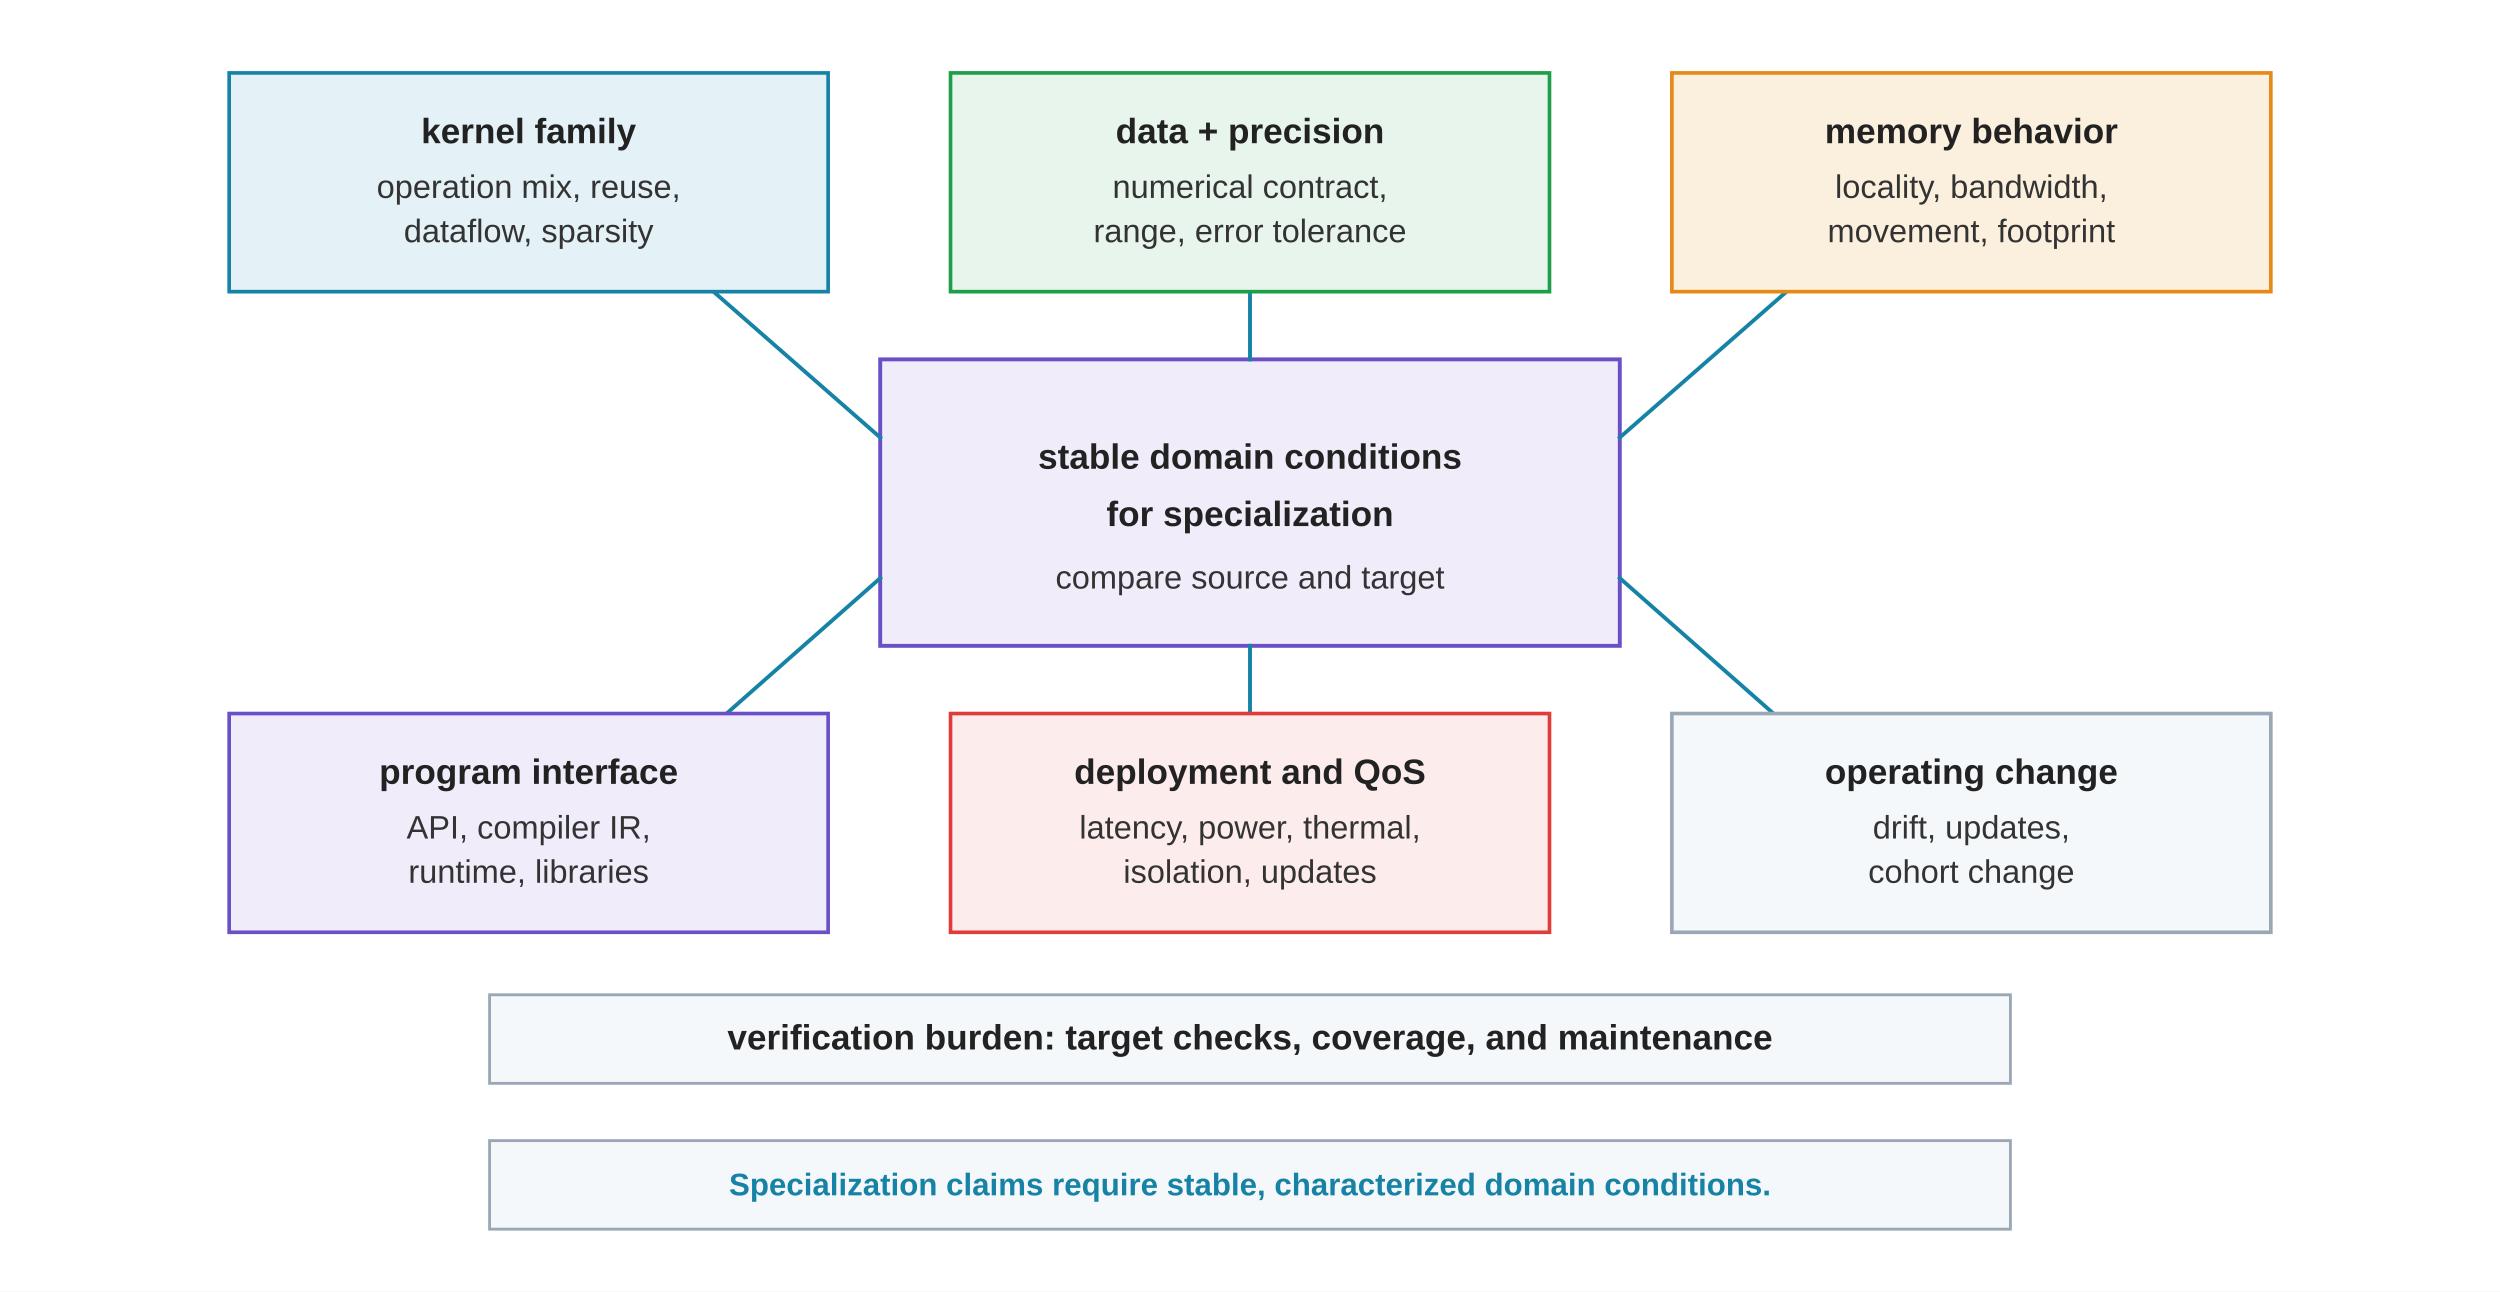
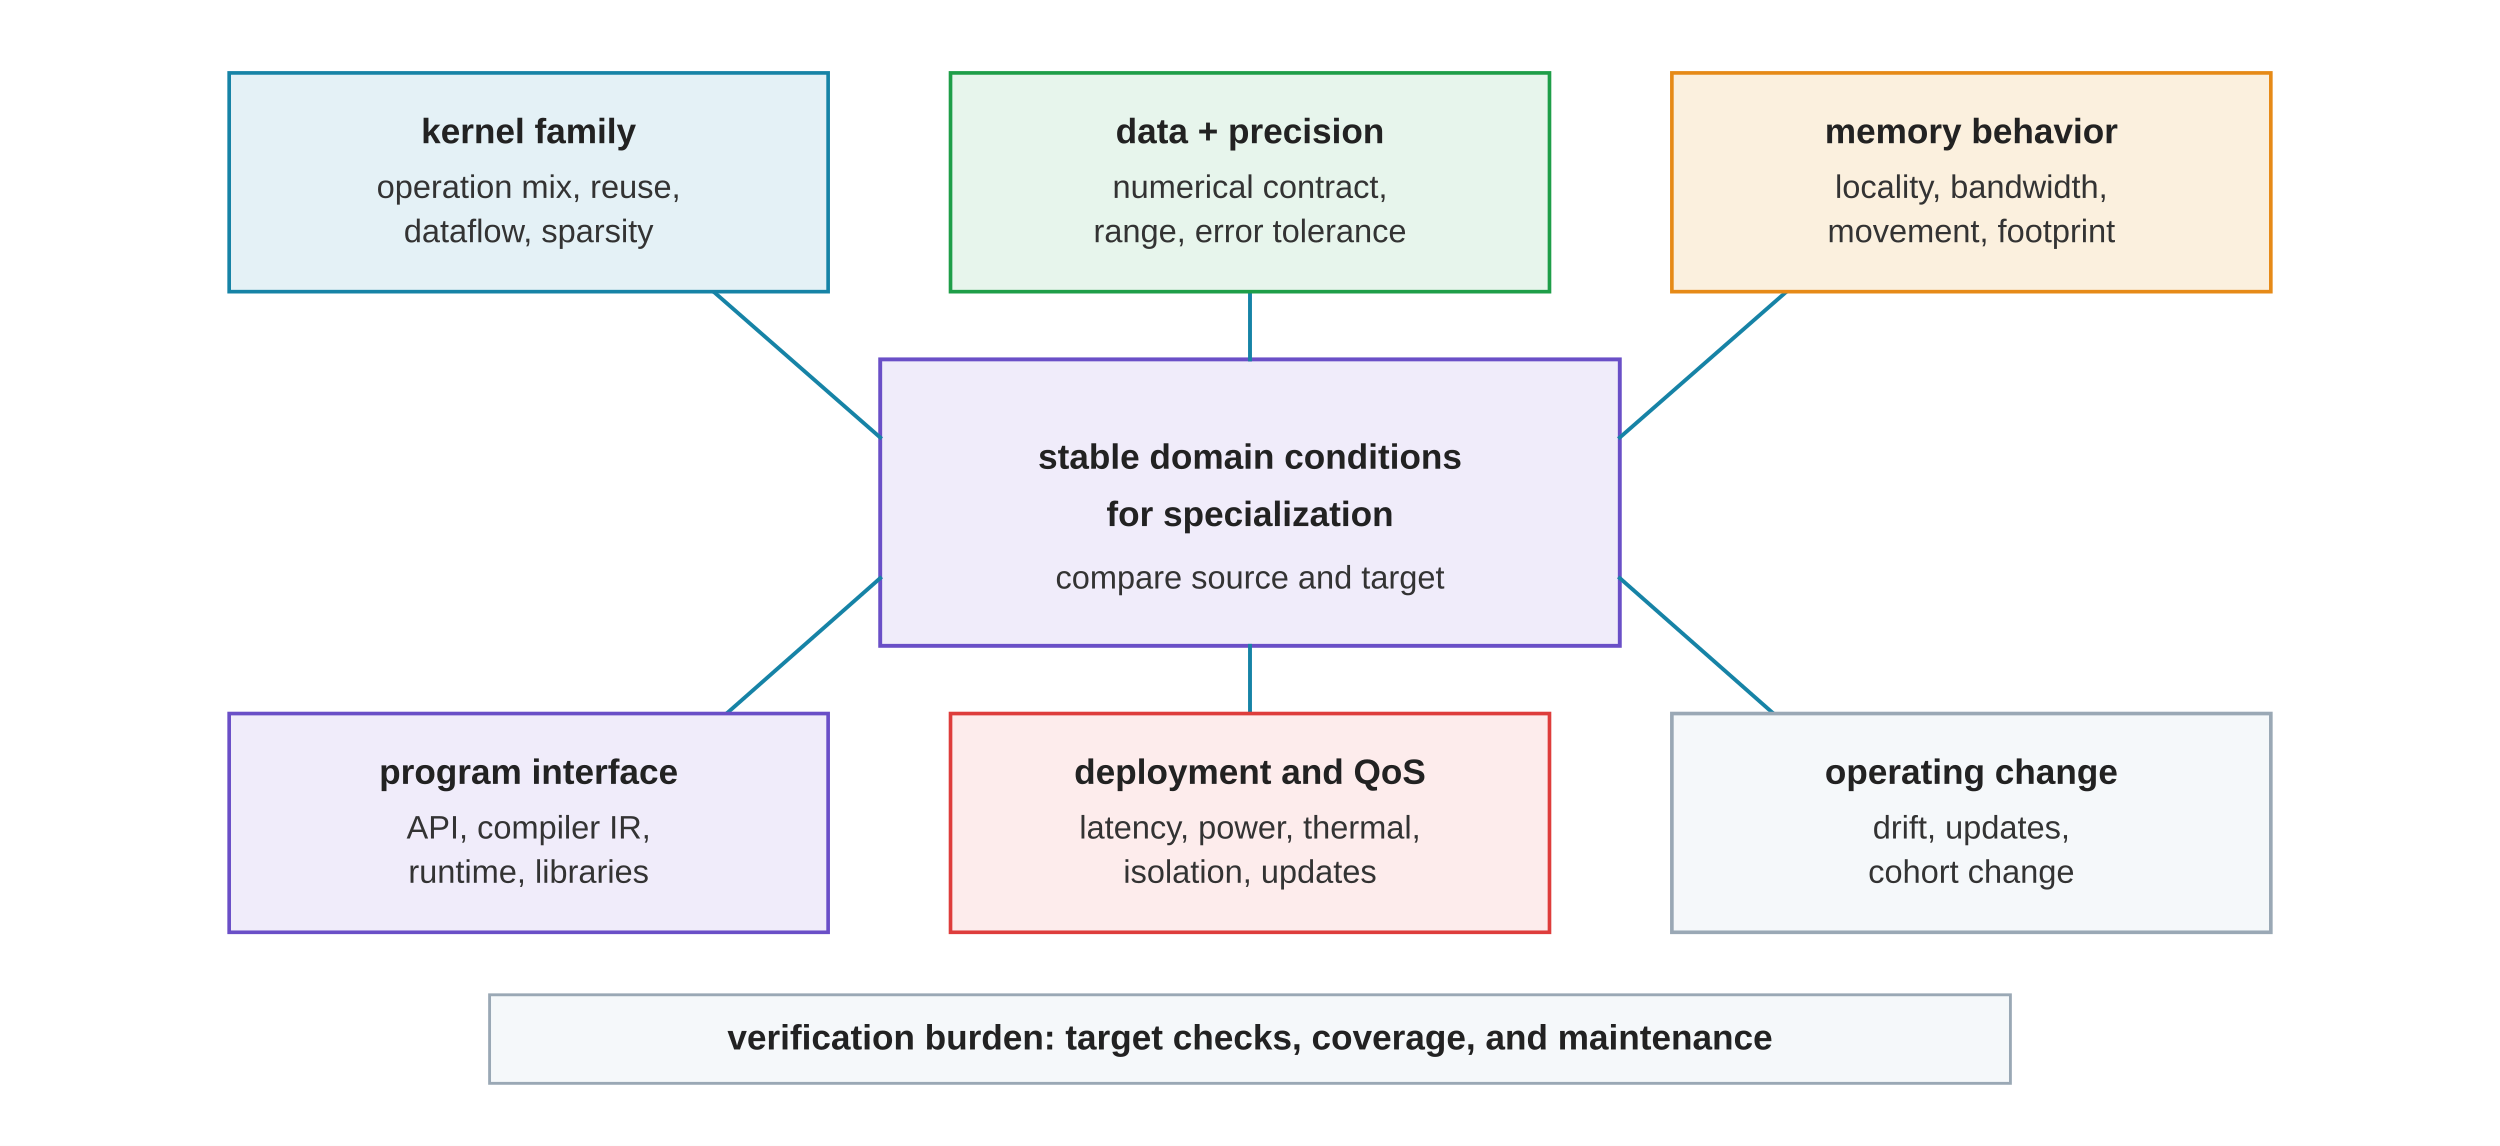
- <svg xmlns="http://www.w3.org/2000/svg" viewBox="0 0 960 496" role="img">
+ <svg xmlns="http://www.w3.org/2000/svg" viewBox="0 0 960 440" role="img">
  <defs>
    <style>
      .font { font-family: Arial, Helvetica, sans-serif; }
      .center { fill: #F0ECFA; stroke: #6A4FC7; stroke-width: 1.5; }
      .blue { fill: #E4F1F6; stroke: #1683A6; }
      .green { fill: #E7F5EC; stroke: #1E9E48; }
      .orange { fill: #FBF0DE; stroke: #E68A17; }
      .purple { fill: #F0ECFA; stroke: #6A4FC7; }
      .red { fill: #FDECEC; stroke: #DE3D3C; }
      .gray { fill: #F5F8FA; stroke: #9AA8B5; }
      .card { stroke-width: 1.4; }
      .label { font-size: 13.5px; font-weight: 700; fill: #222222; }
      .body { font-size: 12.5px; fill: #333333; }
-       .note { font-size: 12px; font-weight: 700; fill: #1683A6; }
      .bar { fill: #F5F8FA; stroke: #9AA8B5; stroke-width: 1.1; }
      .line { stroke: #1683A6; stroke-width: 1.5; fill: none; stroke-linecap: square; }
    </style>
  </defs>
-   <rect width="960" height="496" fill="#FFFFFF" />
+   <rect width="960" height="440" fill="#FFFFFF" />
  <g class="font">
    <rect class="center" x="338" y="138" width="284" height="110" />
    <text class="label" x="480" y="180" text-anchor="middle">stable domain conditions</text>
    <text class="label" x="480" y="202" text-anchor="middle">for specialization</text>
    <text class="body" x="480" y="226" text-anchor="middle">compare source and target</text>
    <line class="line" x1="338" y1="168" x2="274" y2="112" />
    <line class="line" x1="480" y1="138" x2="480" y2="112" />
    <line class="line" x1="622" y1="168" x2="686" y2="112" />
    <line class="line" x1="338" y1="222" x2="279" y2="274" />
    <line class="line" x1="480" y1="248" x2="480" y2="274" />
    <line class="line" x1="622" y1="222" x2="681" y2="274" />
    <rect class="card blue" x="88" y="28" width="230" height="84" />
    <text class="label" x="203" y="55" text-anchor="middle">kernel family</text>
    <text class="body" x="203" y="76" text-anchor="middle">operation mix, reuse,</text>
    <text class="body" x="203" y="93" text-anchor="middle">dataflow, sparsity</text>
    <rect class="card green" x="365" y="28" width="230" height="84" />
    <text class="label" x="480" y="55" text-anchor="middle">data + precision</text>
    <text class="body" x="480" y="76" text-anchor="middle">numerical contract,</text>
    <text class="body" x="480" y="93" text-anchor="middle">range, error tolerance</text>
    <rect class="card orange" x="642" y="28" width="230" height="84" />
    <text class="label" x="757" y="55" text-anchor="middle">memory behavior</text>
    <text class="body" x="757" y="76" text-anchor="middle">locality, bandwidth,</text>
    <text class="body" x="757" y="93" text-anchor="middle">movement, footprint</text>
    <rect class="card purple" x="88" y="274" width="230" height="84" />
    <text class="label" x="203" y="301" text-anchor="middle">program interface</text>
    <text class="body" x="203" y="322" text-anchor="middle">API, compiler IR,</text>
    <text class="body" x="203" y="339" text-anchor="middle">runtime, libraries</text>
    <rect class="card red" x="365" y="274" width="230" height="84" />
    <text class="label" x="480" y="301" text-anchor="middle">deployment and QoS</text>
    <text class="body" x="480" y="322" text-anchor="middle">latency, power, thermal,</text>
    <text class="body" x="480" y="339" text-anchor="middle">isolation, updates</text>
    <rect class="card gray" x="642" y="274" width="230" height="84" />
    <text class="label" x="757" y="301" text-anchor="middle">operating change</text>
    <text class="body" x="757" y="322" text-anchor="middle">drift, updates,</text>
    <text class="body" x="757" y="339" text-anchor="middle">cohort change</text>
    <rect class="bar" x="188" y="382" width="584" height="34" />
    <text class="label" x="480" y="403" text-anchor="middle">verification burden: target checks, coverage, and maintenance</text>
-     <rect class="bar" x="188" y="438" width="584" height="34" />
-     <text class="note" x="480" y="459" text-anchor="middle">Specialization claims require stable, characterized domain conditions.</text>
  </g>
</svg>
